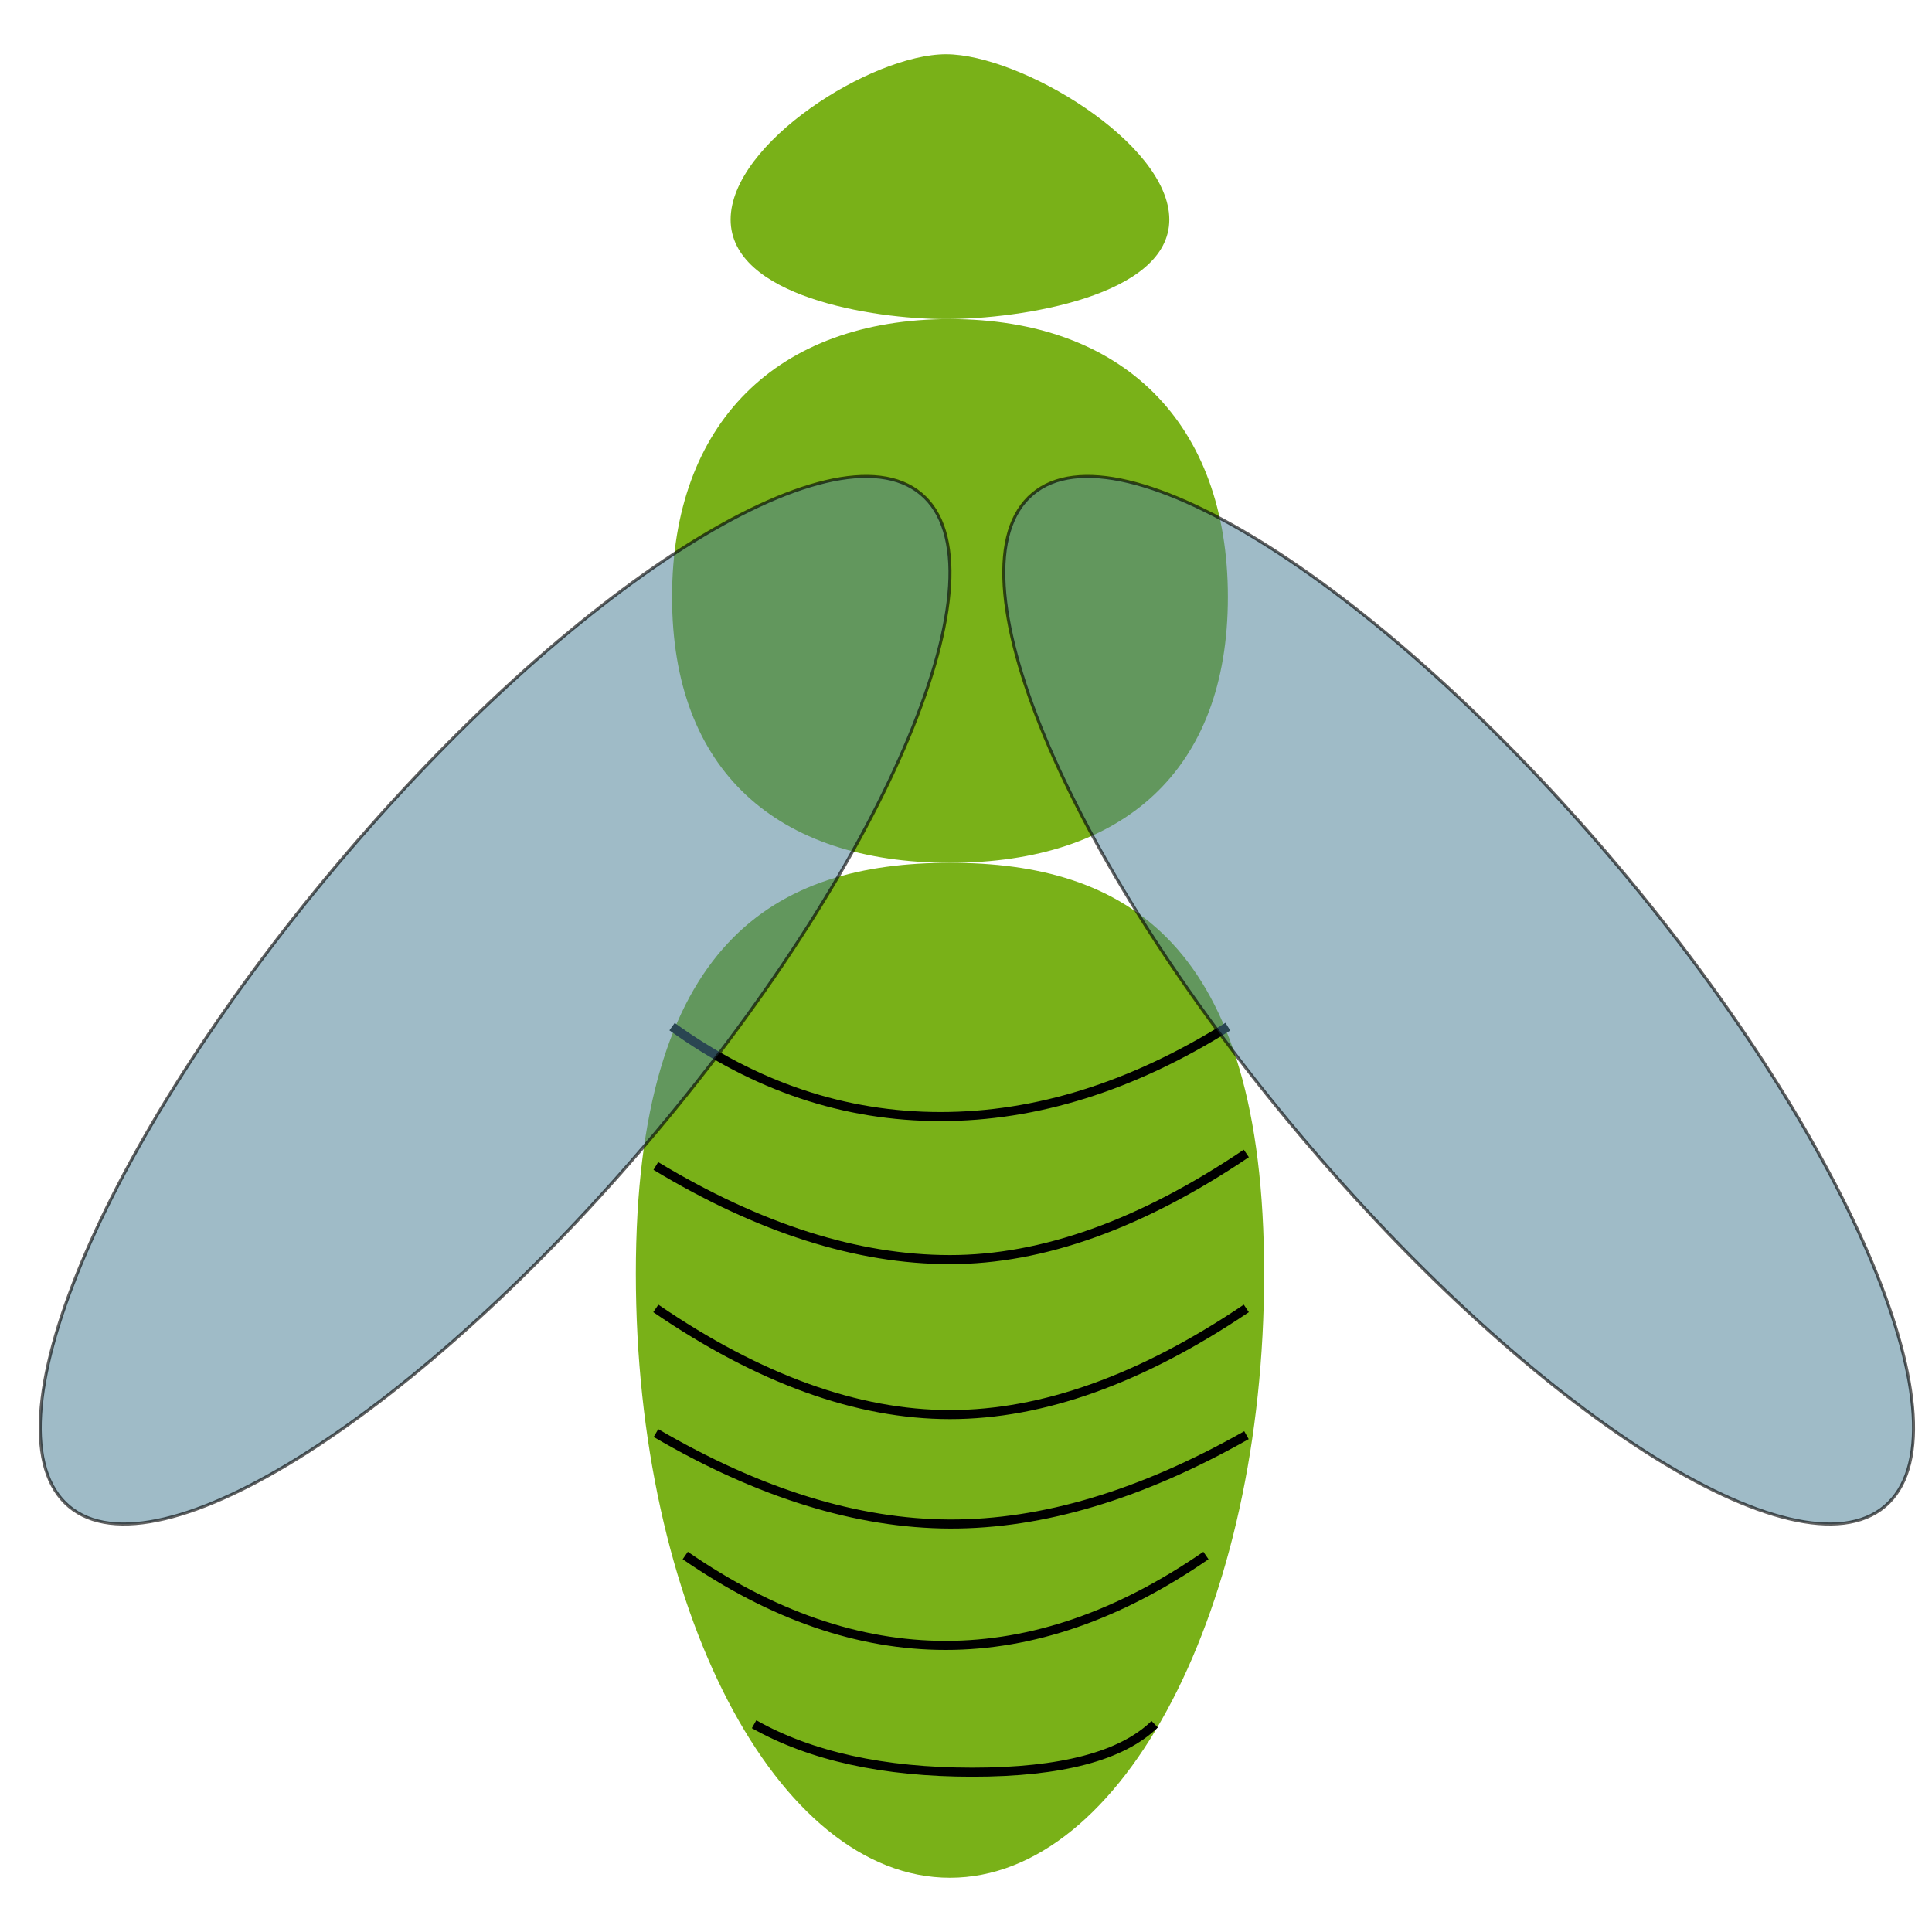
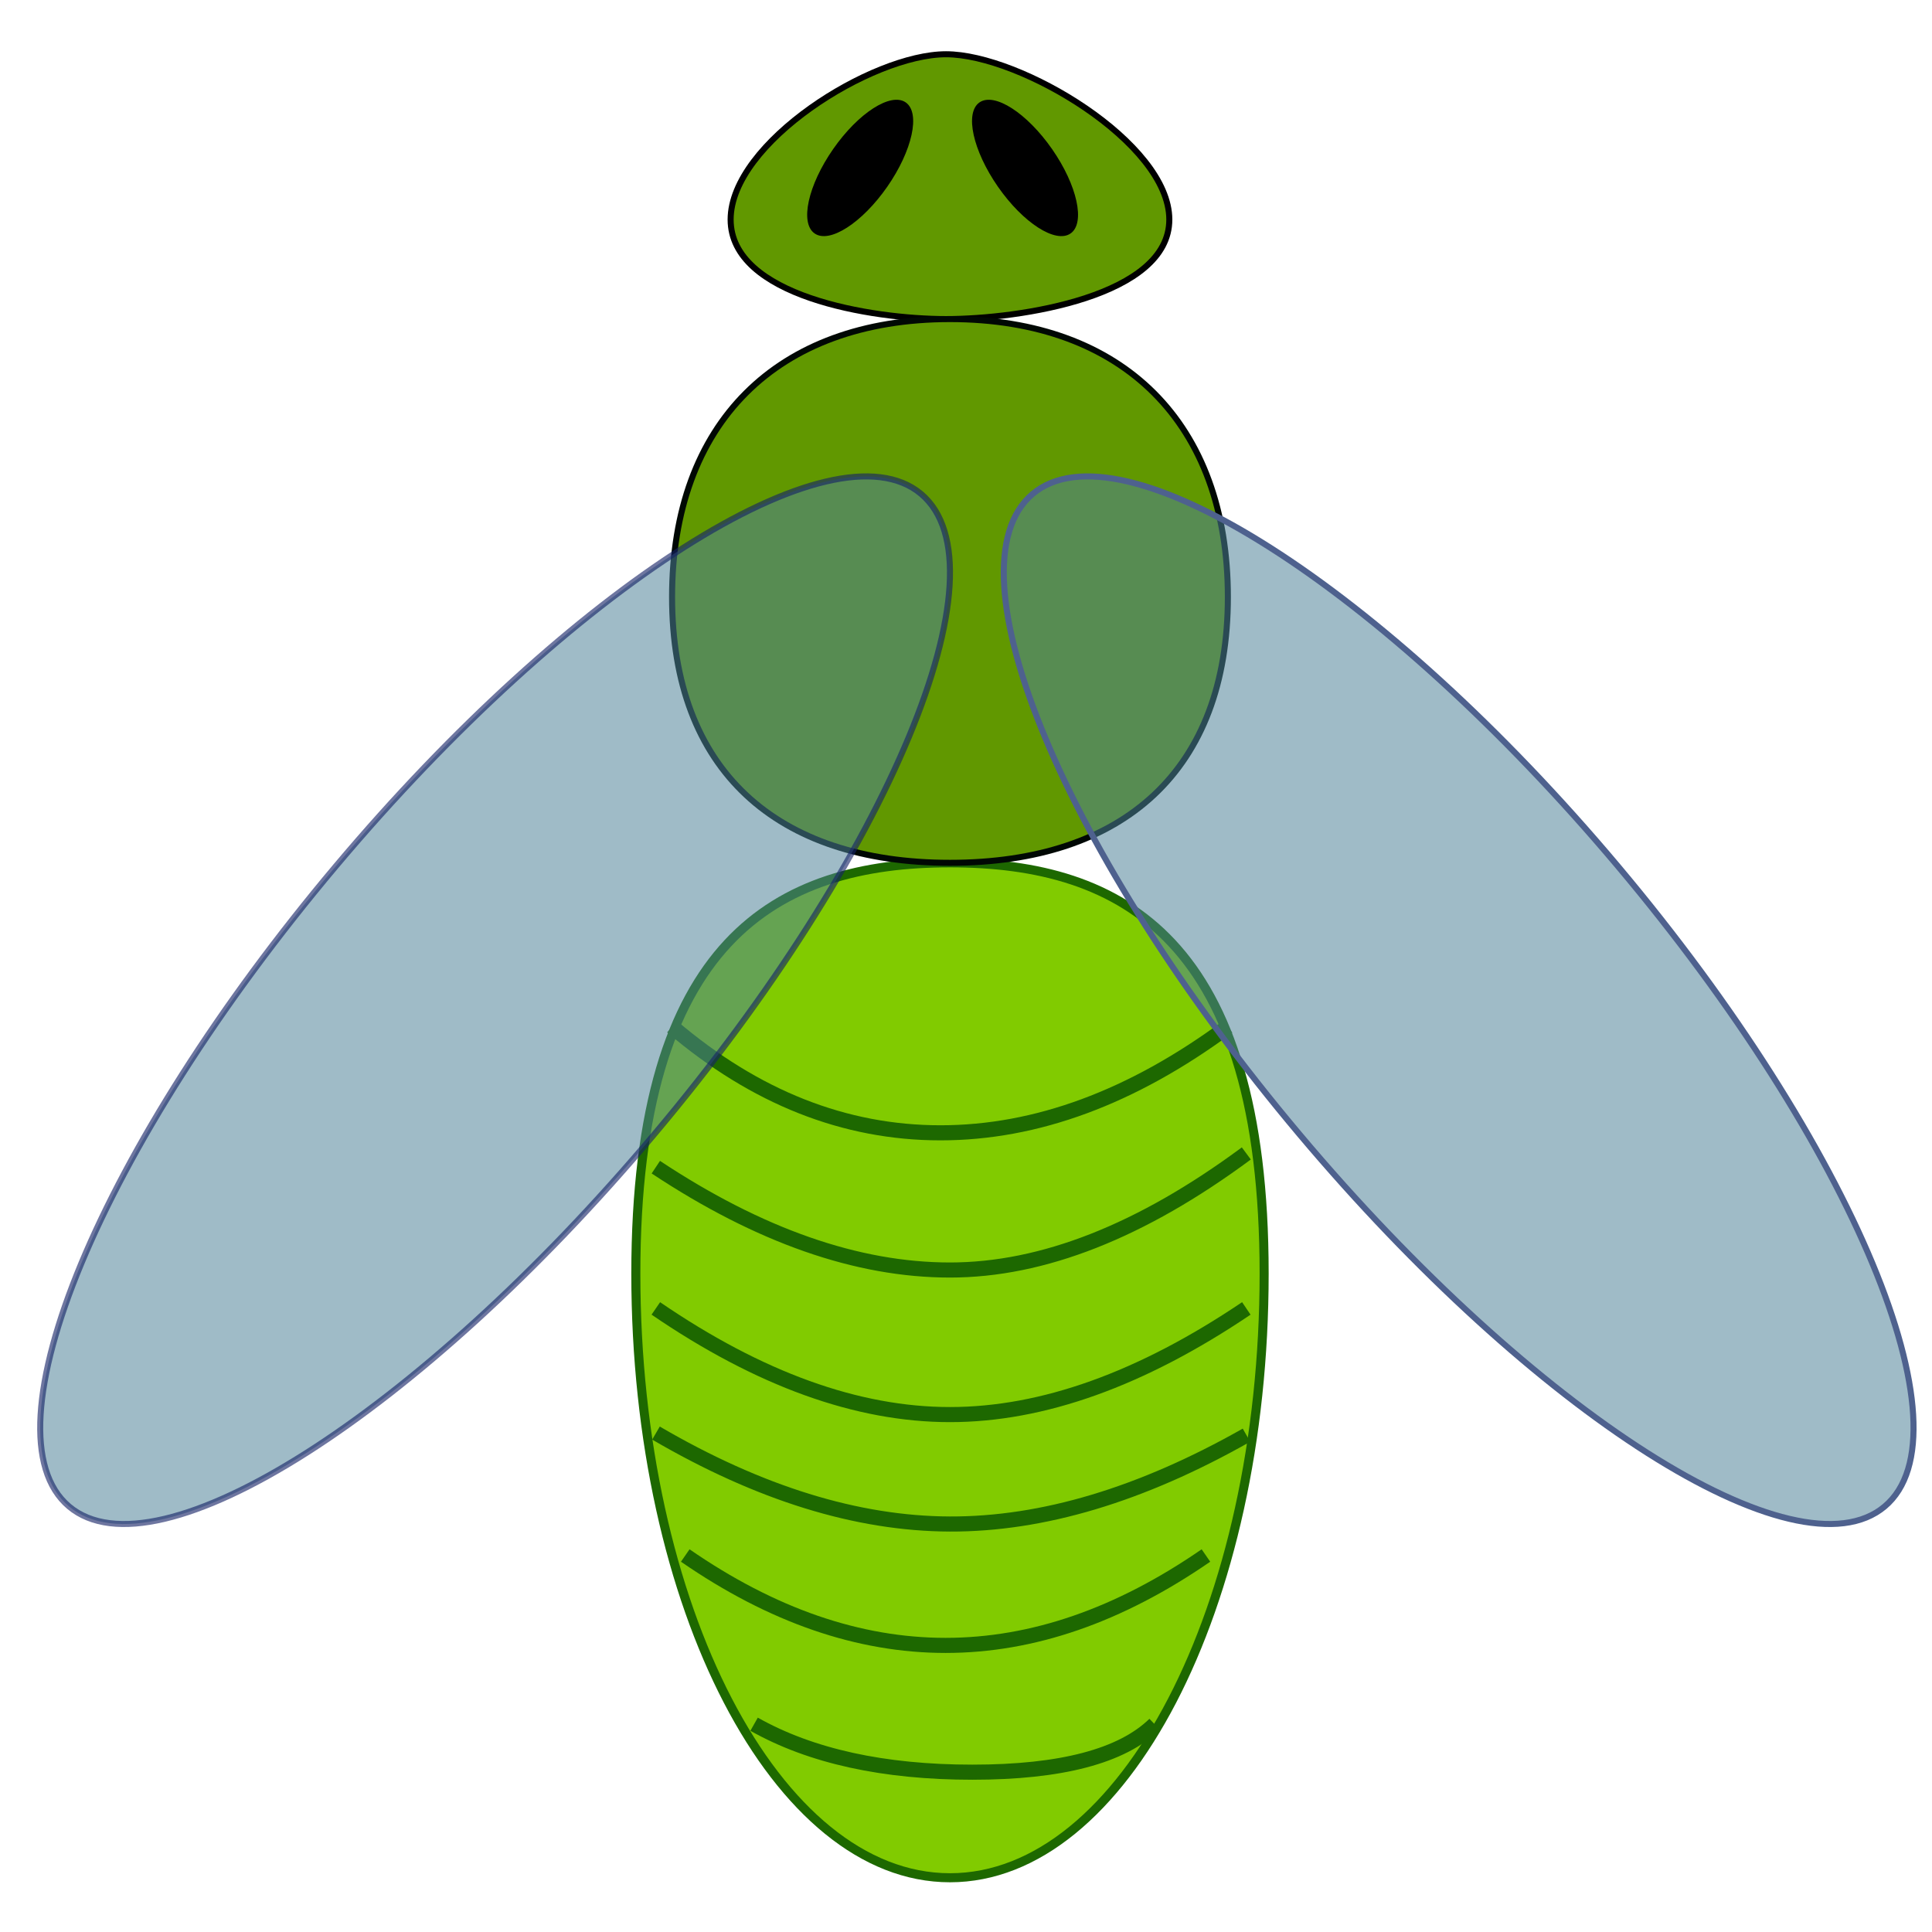
<svg xmlns="http://www.w3.org/2000/svg" xmlns:xlink="http://www.w3.org/1999/xlink" version="1.1" preserveAspectRatio="xMidYMid meet" viewBox="0 0 640 640" width="640" height="640">
  <defs>
-     <path d="M418.76 421.9C418.76 532.36 372.13 622.03 314.69 622.03C257.26 622.03 210.63 532.36 210.63 421.9C210.63 311.45 257.26 285.82 314.69 285.82C372.13 285.82 418.76 311.45 418.76 421.9Z" id="a2y2XhzH1" />
-     <path d="M387.35 72.73C387.35 98.14 338.01 105.7 313.39 105.7C288.77 105.7 242.03 98.14 242.03 72.73C242.03 47.32 288.77 17.97 313.39 17.97C338.01 17.97 387.35 47.32 387.35 72.73Z" id="d1GZRsfQ04" />
-     <path d="M406.75 197.76C406.75 255.2 372.13 285.82 314.69 285.82C257.26 285.82 222.63 255.2 222.63 197.76C222.63 140.32 257.26 105.7 314.69 105.7C372.13 105.7 406.75 140.32 406.75 197.76Z" id="a36b7aCobq" />
-     <path d="M406.75 340.09C375.01 359.94 343.28 369.87 311.54 369.87C279.8 369.87 250.16 359.94 222.63 340.09" id="c23spju0sf" />
-     <path d="M412.86 382.09C378.1 405.54 345.38 417.26 314.69 417.26C284.01 417.26 251.53 406.92 217.25 386.24" id="duXMHBQJ7" />
-     <path d="M412.86 433.43C378.1 456.88 345.38 468.6 314.69 468.6C284.01 468.6 251.53 456.88 217.25 433.43" id="b4sQxGw4ax" />
-     <path d="M412.91 475.42C378.08 495.15 345.33 504.96 314.64 504.85C283.95 504.74 251.51 494.7 217.3 474.72" id="g6hW76J7e" />
-     <path d="M399.48 515.28C370.73 535.13 341.99 545.06 313.24 545.06C284.49 545.06 255.74 535.13 227 515.28" id="d6wtCsCRL" />
-     <path d="M382.5 571.17C371.63 581.76 351.5 587.06 322.1 587.06C292.71 587.06 268.6 581.76 249.8 571.17" id="gateHZ83p" />
-     <path d="M22.88 499.04C52 523.54 138.87 468.28 216.76 375.72C294.65 283.16 334.24 188.12 305.13 163.62C276.02 139.12 189.14 194.38 111.26 286.94C33.37 379.51 -6.23 474.55 22.88 499.04Z" id="a8jQuRqqa" />
-     <path d="M624.32 499.04C595.21 523.54 508.34 468.28 430.45 375.72C352.56 283.16 312.96 188.12 342.08 163.62C371.19 139.12 458.06 194.38 535.95 286.94C613.84 379.51 653.44 474.55 624.32 499.04Z" id="jiXui2HzJ" />
+     <path d="M418.76 421.9C418.76 532.36 372.13 622.03 314.69 622.03C257.26 622.03 210.63 532.36 210.63 421.9C210.63 311.45 257.26 285.82 314.69 285.82C372.13 285.82 418.76 311.45 418.76 421.9Z" id="e2dmyv5Tdp" />
+     <path d="M387.35 72.73C387.35 98.14 338.01 105.7 313.39 105.7C288.77 105.7 242.03 98.14 242.03 72.73C242.03 47.32 288.77 17.97 313.39 17.97C338.01 17.97 387.35 47.32 387.35 72.73Z" id="b1kQ4PxgIc" />
+     <path d="M406.75 197.76C406.75 255.2 372.13 285.82 314.69 285.82C257.26 285.82 222.63 255.2 222.63 197.76C222.63 140.32 257.26 105.7 314.69 105.7C372.13 105.7 406.75 140.32 406.75 197.76Z" id="a1f9UMxUrQ" />
+     <path d="M406.75 340.09C375.01 363.53 343.28 375.26 311.54 375.26C279.8 375.26 250.16 363.53 222.63 340.09" id="e2VQXzSNGE" />
+     <path d="M412.86 382.09C378.1 407.83 345.38 420.71 314.69 420.71C284.01 420.71 251.53 409.35 217.25 386.64" id="dcBzRvZwj" />
+     <path d="M412.86 433.43C378.1 456.88 345.38 468.6 314.69 468.6C284.01 468.6 251.53 456.88 217.25 433.43" id="b2TKNWH74c" />
+     <path d="M412.91 475.42C378.08 495.15 345.33 504.96 314.64 504.85C283.95 504.74 251.51 494.7 217.3 474.72" id="adq9Lo2Qw" />
+     <path d="M399.48 515.28C370.73 535.13 341.99 545.06 313.24 545.06C284.49 545.06 255.74 535.13 227 515.28" id="a3hk1T4PQ7" />
+     <path d="M382.5 571.17C371.63 581.76 351.5 587.06 322.1 587.06C292.71 587.06 268.6 581.76 249.8 571.17" id="a9wyrRv2I" />
+     <path d="M22.88 499.04C52 523.54 138.87 468.28 216.76 375.72C294.65 283.16 334.24 188.12 305.13 163.62C276.02 139.12 189.14 194.38 111.26 286.94C33.37 379.51 -6.23 474.55 22.88 499.04Z" id="b14SWqgR9m" />
+     <path d="M624.32 499.04C595.21 523.54 508.34 468.28 430.45 375.72C352.56 283.16 312.96 188.12 342.08 163.62C371.19 139.12 458.06 194.38 535.95 286.94C613.84 379.51 653.44 474.55 624.32 499.04Z" id="cdn4kVuhs" />
+     <path d="M293.91 61.87C285.57 73.85 274.79 80.78 269.85 77.33C264.9 73.89 267.65 61.37 275.98 49.4C284.31 37.42 295.09 30.49 300.04 33.93C304.99 37.37 302.24 49.89 293.91 61.87Z" id="c2oWAxvN1" />
+     <path d="M330.59 61.87C338.93 73.85 349.71 80.78 354.65 77.33C359.6 73.89 356.85 61.37 348.52 49.4C340.19 37.42 329.41 30.49 324.46 33.93C319.51 37.37 322.26 49.89 330.59 61.87Z" id="amk1Qh3jX" />
  </defs>
  <g>
    <g>
      <g>
-         <use xlink:href="#a2y2XhzH1" opacity="1" fill="#79b118" fill-opacity="1" />
+         <use xlink:href="#e2dmyv5Tdp" opacity="1" fill="#81cb00" fill-opacity="1" />
+         <g>
+           <use xlink:href="#e2dmyv5Tdp" opacity="1" fill-opacity="0" stroke="#1d6800" stroke-width="3" stroke-opacity="1" />
+         </g>
      </g>
      <g>
-         <use xlink:href="#d1GZRsfQ04" opacity="1" fill="#79b118" fill-opacity="1" />
+         <use xlink:href="#b1kQ4PxgIc" opacity="1" fill="#619800" fill-opacity="1" />
+         <g>
+           <use xlink:href="#b1kQ4PxgIc" opacity="1" fill-opacity="0" stroke="#000000" stroke-width="2" stroke-opacity="1" />
+         </g>
      </g>
      <g>
-         <use xlink:href="#a36b7aCobq" opacity="1" fill="#79b118" fill-opacity="1" />
-       </g>
-       <g>
+         <use xlink:href="#a1f9UMxUrQ" opacity="1" fill="#619800" fill-opacity="1" />
        <g>
-           <use xlink:href="#c23spju0sf" opacity="1" fill-opacity="0" stroke="#000000" stroke-width="3" stroke-opacity="1" />
+           <use xlink:href="#a1f9UMxUrQ" opacity="1" fill-opacity="0" stroke="#000804" stroke-width="2" stroke-opacity="1" />
        </g>
      </g>
      <g>
        <g>
-           <use xlink:href="#duXMHBQJ7" opacity="1" fill-opacity="0" stroke="#000000" stroke-width="3" stroke-opacity="1" />
+           <use xlink:href="#e2VQXzSNGE" opacity="1" fill-opacity="0" stroke="#1d6800" stroke-width="5" stroke-opacity="1" />
        </g>
      </g>
      <g>
        <g>
-           <use xlink:href="#b4sQxGw4ax" opacity="1" fill-opacity="0" stroke="#000000" stroke-width="3" stroke-opacity="1" />
+           <use xlink:href="#dcBzRvZwj" opacity="1" fill-opacity="0" stroke="#1d6800" stroke-width="5" stroke-opacity="1" />
        </g>
      </g>
      <g>
        <g>
-           <use xlink:href="#g6hW76J7e" opacity="1" fill-opacity="0" stroke="#000000" stroke-width="3" stroke-opacity="1" />
+           <use xlink:href="#b2TKNWH74c" opacity="1" fill-opacity="0" stroke="#1d6800" stroke-width="5" stroke-opacity="1" />
        </g>
      </g>
      <g>
        <g>
-           <use xlink:href="#d6wtCsCRL" opacity="1" fill-opacity="0" stroke="#000000" stroke-width="3" stroke-opacity="1" />
+           <use xlink:href="#adq9Lo2Qw" opacity="1" fill-opacity="0" stroke="#1d6800" stroke-width="5" stroke-opacity="1" />
        </g>
      </g>
      <g>
        <g>
-           <use xlink:href="#gateHZ83p" opacity="1" fill-opacity="0" stroke="#000000" stroke-width="3" stroke-opacity="1" />
+           <use xlink:href="#a3hk1T4PQ7" opacity="1" fill-opacity="0" stroke="#1d6800" stroke-width="5" stroke-opacity="1" />
        </g>
      </g>
      <g>
-         <use xlink:href="#a8jQuRqqa" opacity="1" fill="#4e8299" fill-opacity="0.54" />
        <g>
-           <use xlink:href="#a8jQuRqqa" opacity="1" fill-opacity="0" stroke="#000000" stroke-width="1" stroke-opacity="0.62" />
+           <use xlink:href="#a9wyrRv2I" opacity="1" fill-opacity="0" stroke="#1d6800" stroke-width="5" stroke-opacity="1" />
        </g>
      </g>
      <g>
-         <use xlink:href="#jiXui2HzJ" opacity="1" fill="#4e8299" fill-opacity="0.54" />
+         <use xlink:href="#b14SWqgR9m" opacity="1" fill="#4e8299" fill-opacity="0.54" />
        <g>
-           <use xlink:href="#jiXui2HzJ" opacity="1" fill-opacity="0" stroke="#000000" stroke-width="1" stroke-opacity="0.62" />
+           <use xlink:href="#b14SWqgR9m" opacity="1" fill-opacity="0" stroke="#152266" stroke-width="2" stroke-opacity="0.62" />
        </g>
+       </g>
+       <g>
+         <use xlink:href="#cdn4kVuhs" opacity="1" fill="#4e8299" fill-opacity="0.54" />
+         <g>
+           <use xlink:href="#cdn4kVuhs" opacity="1" fill-opacity="0" stroke="#4e618e" stroke-width="2" stroke-opacity="1" />
+         </g>
+       </g>
+       <g>
+         <use xlink:href="#c2oWAxvN1" opacity="1" fill="#000000" fill-opacity="1" />
+       </g>
+       <g>
+         <use xlink:href="#amk1Qh3jX" opacity="1" fill="#000000" fill-opacity="1" />
      </g>
    </g>
  </g>
</svg>
